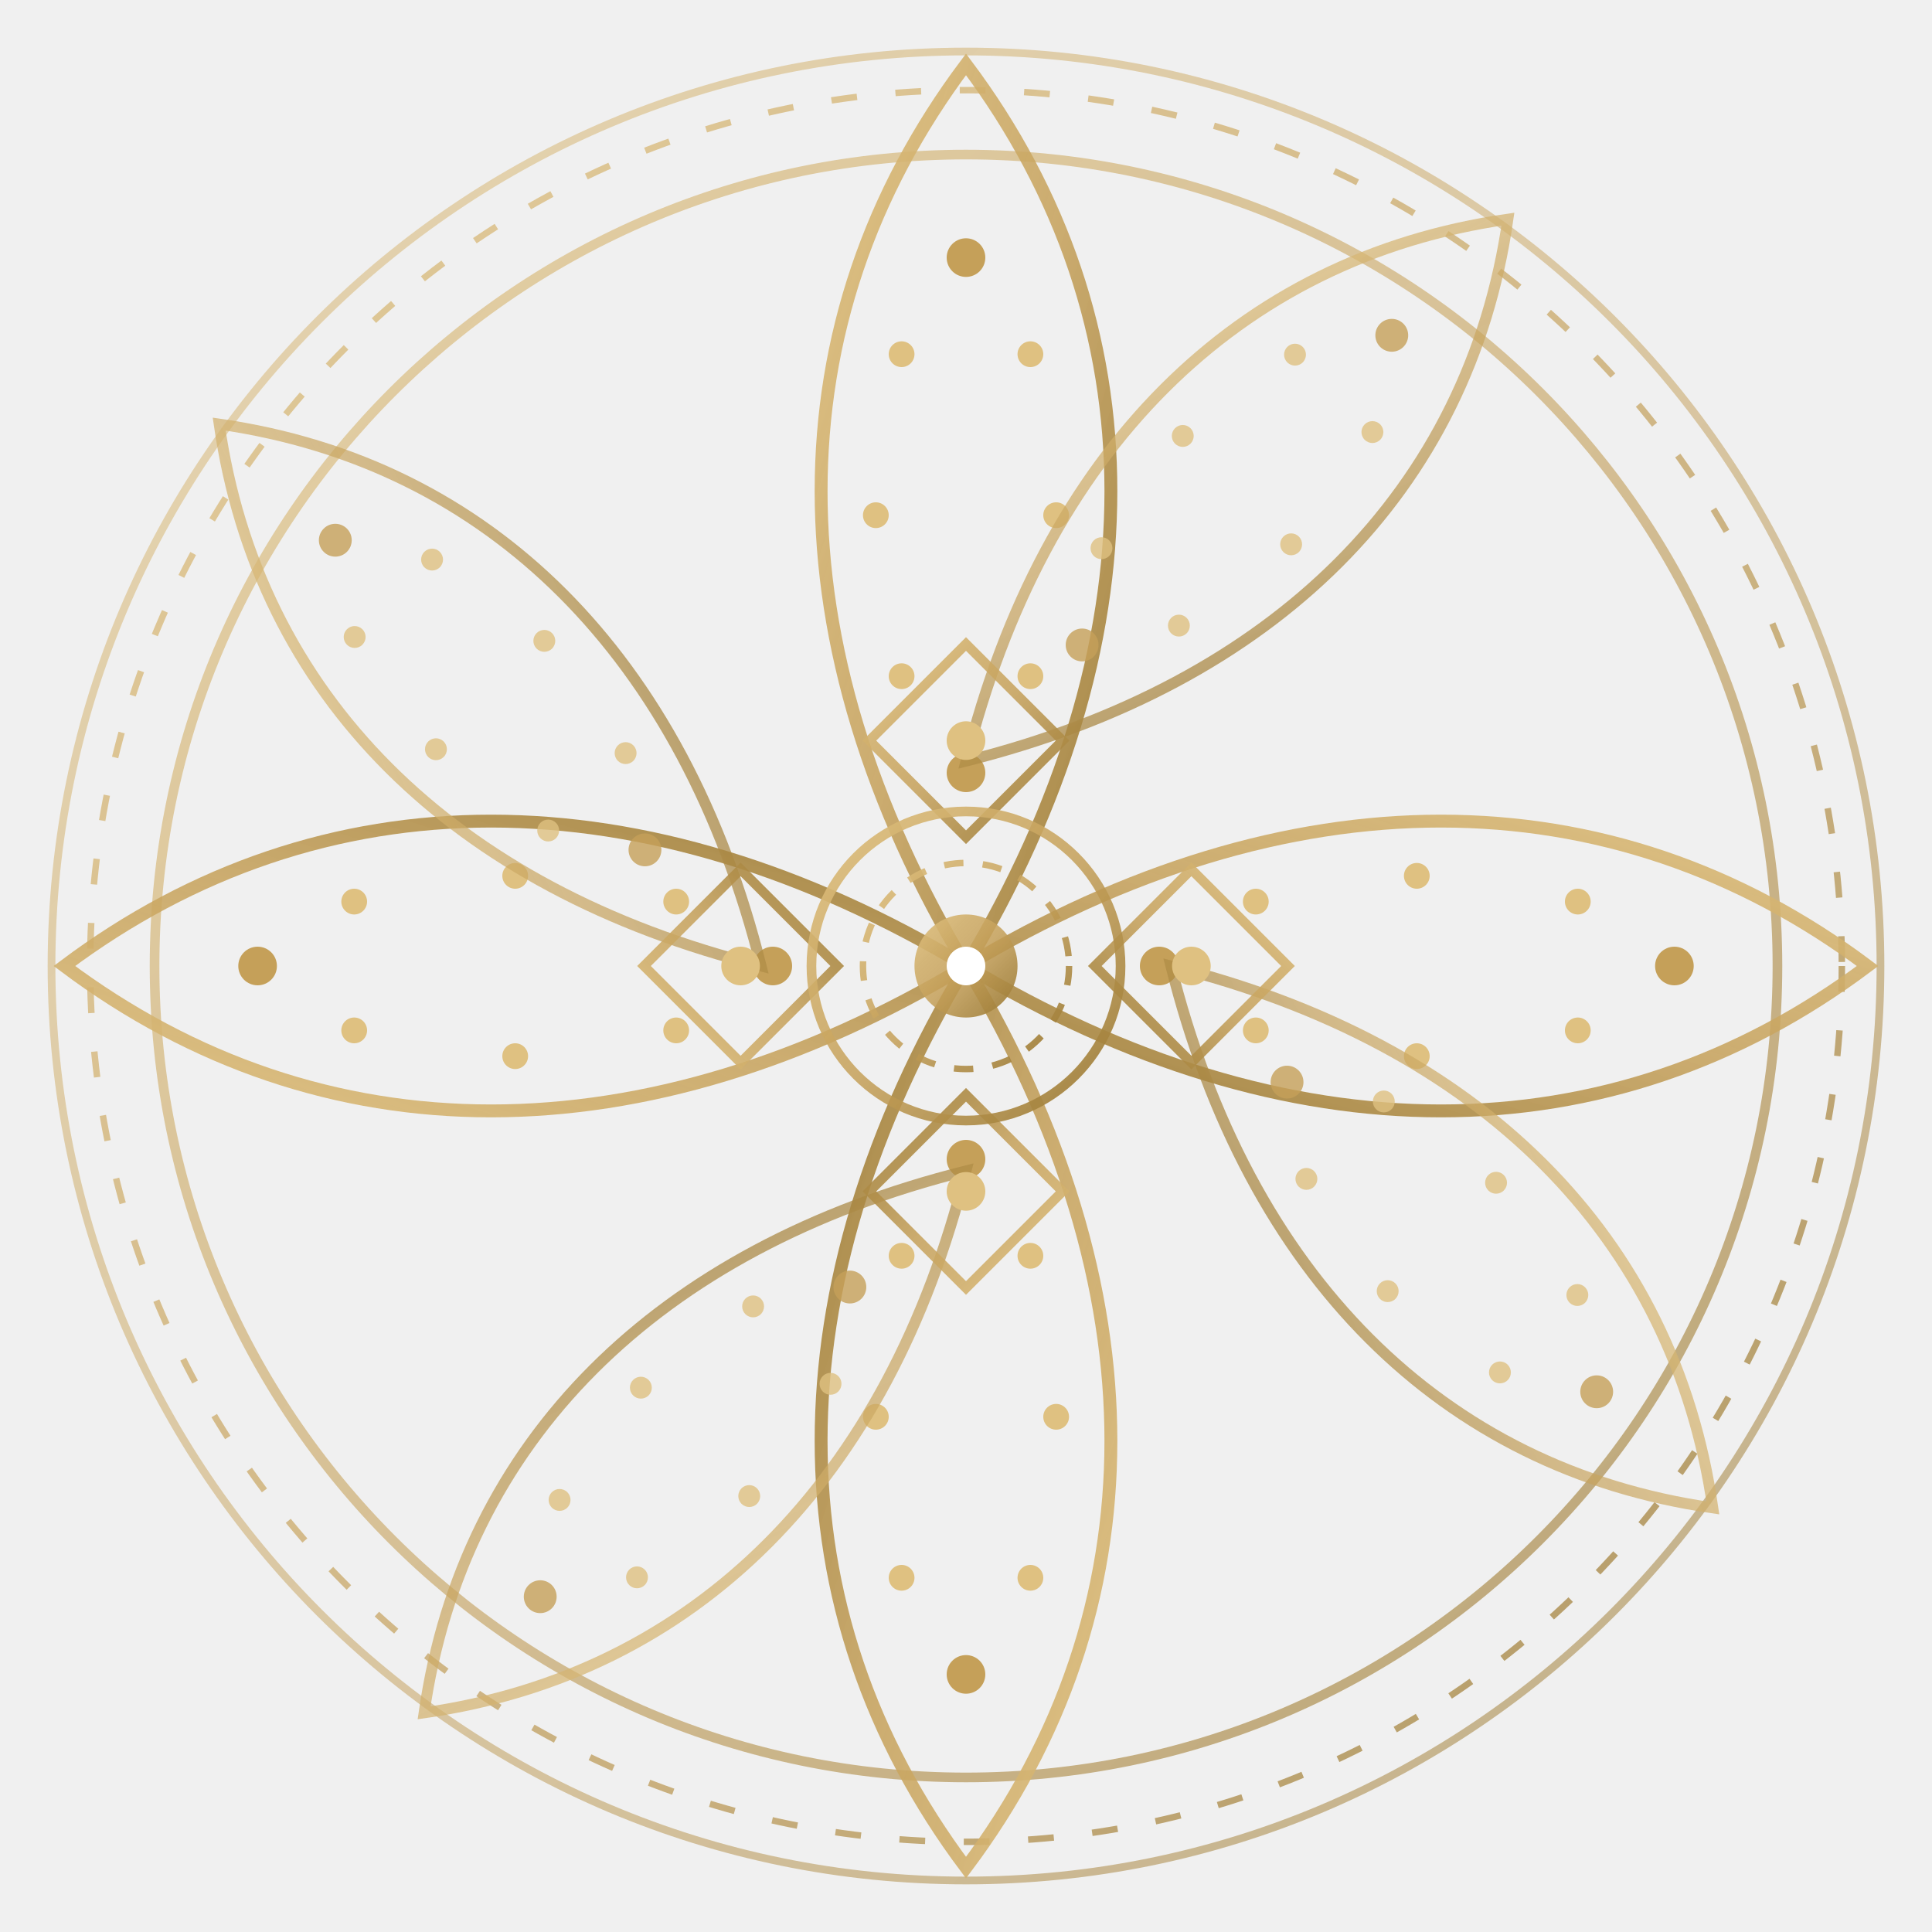
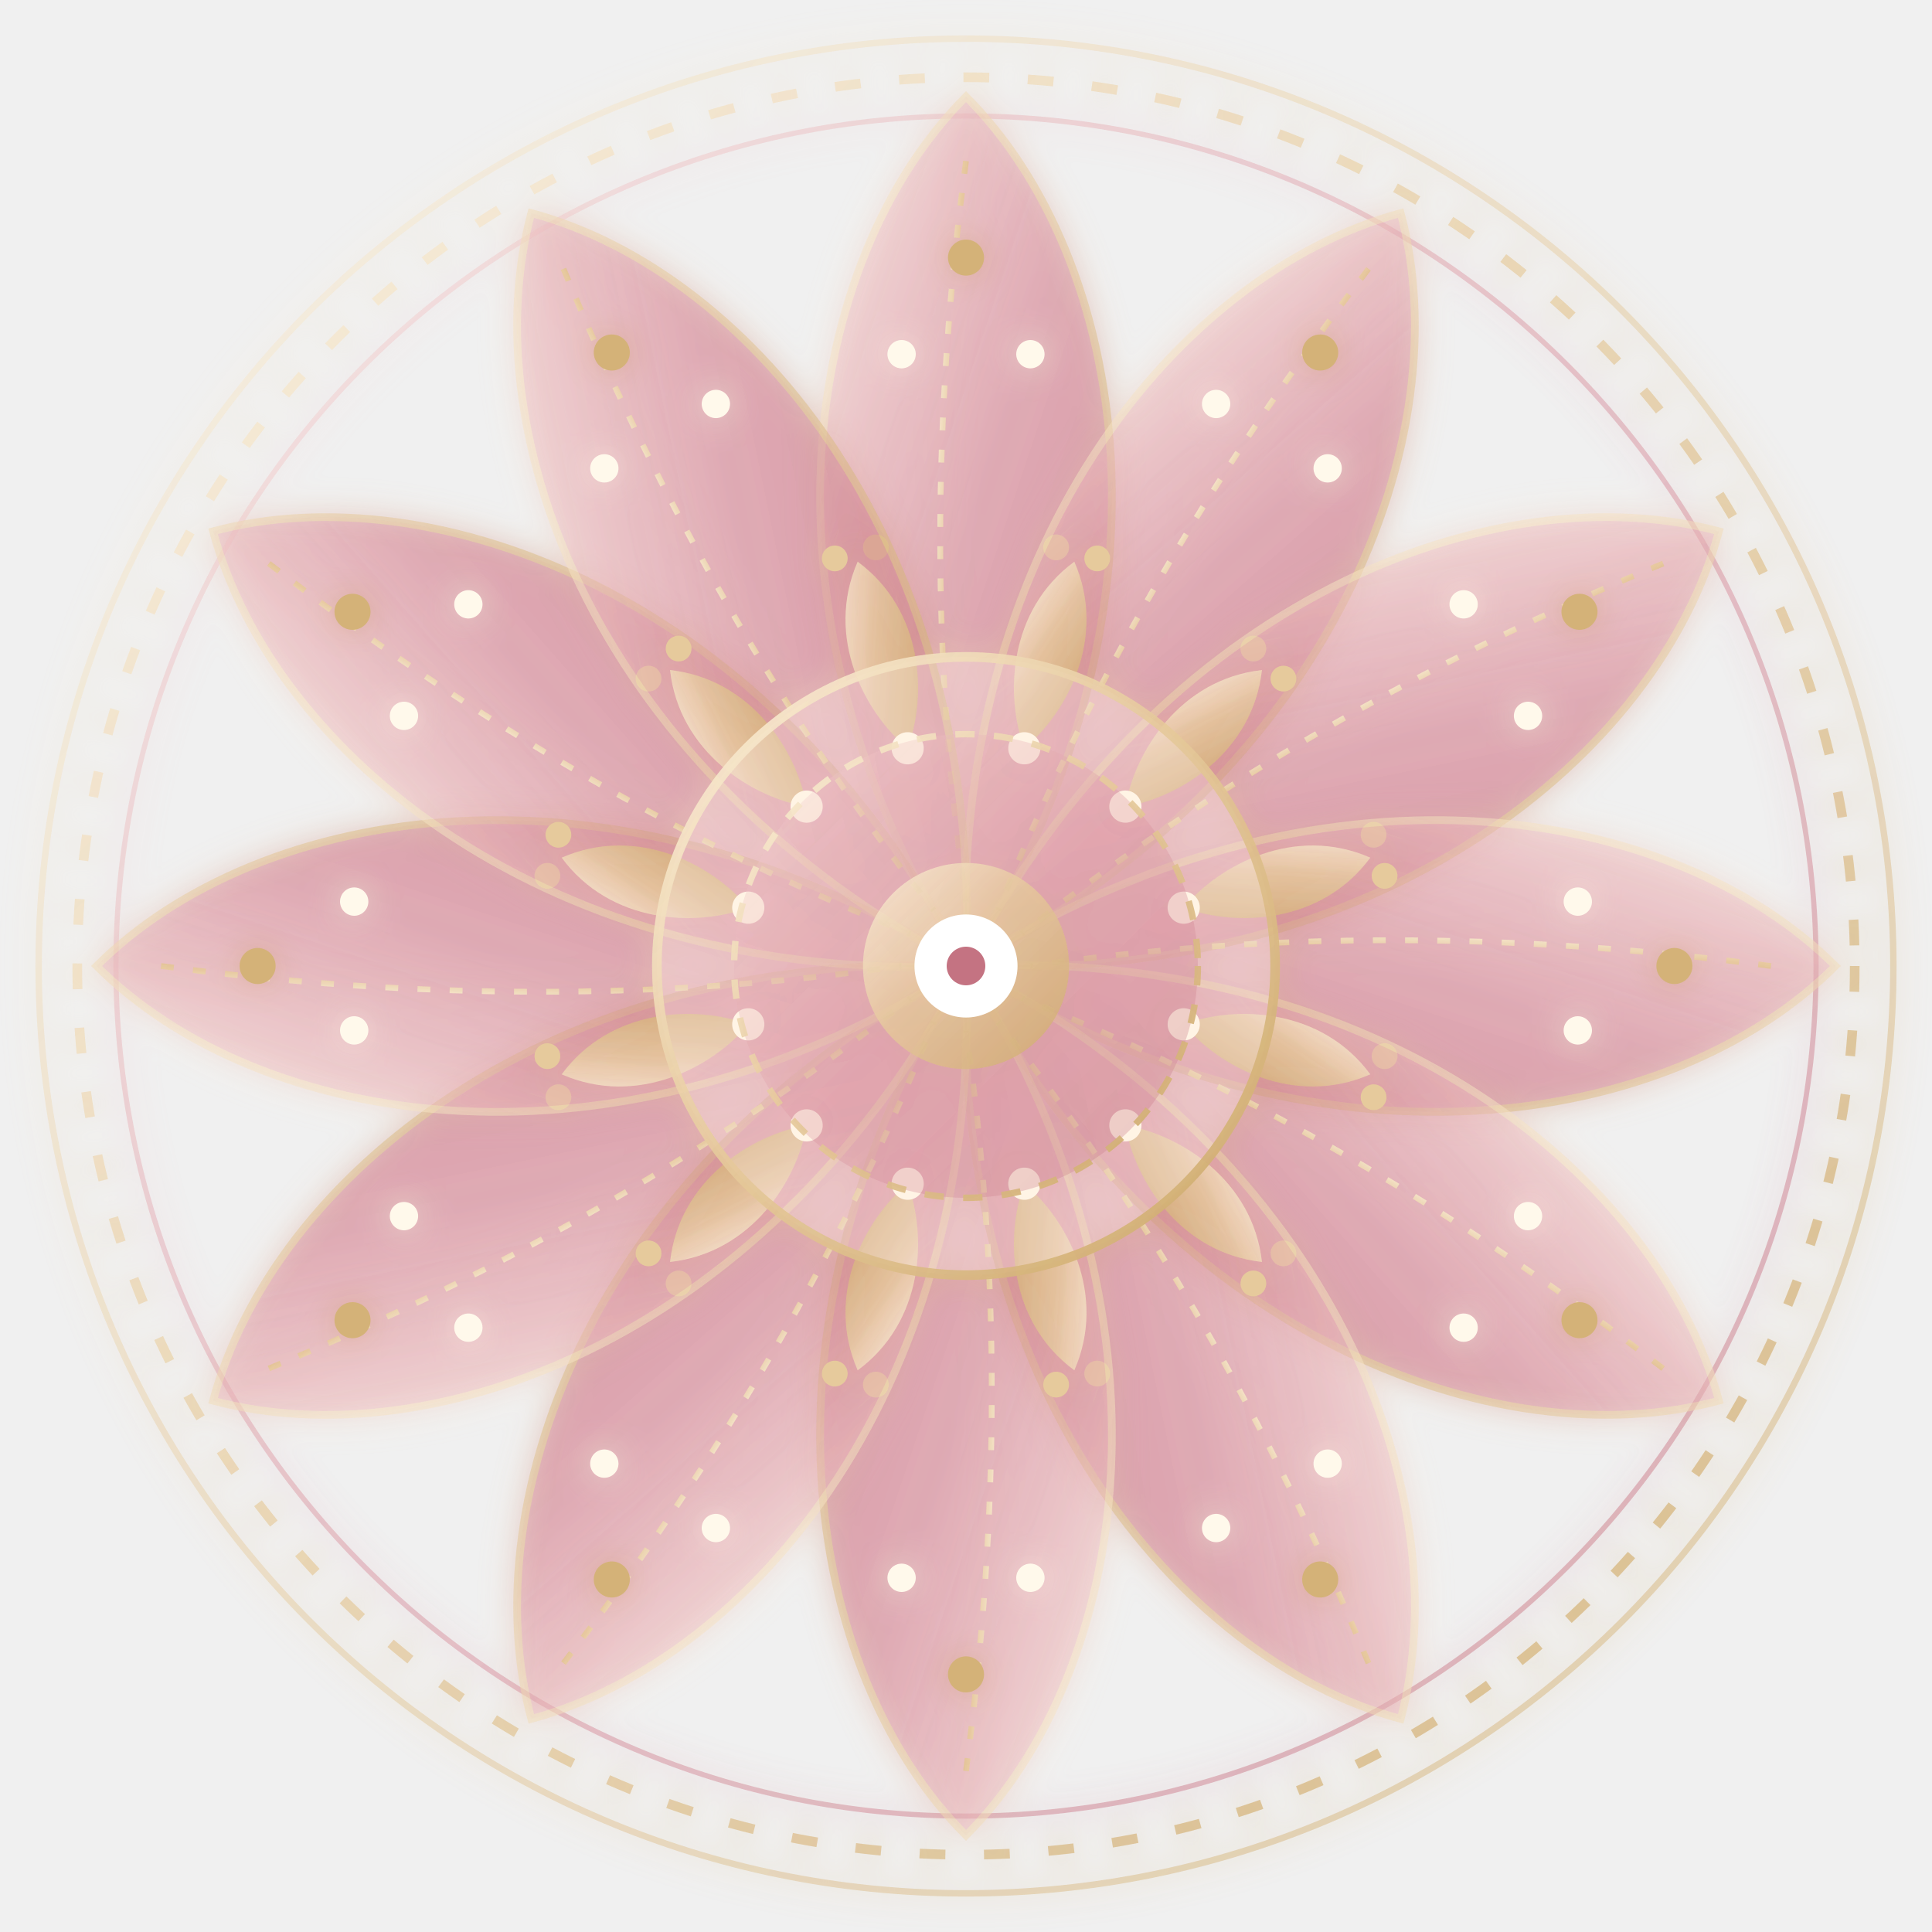
<svg xmlns="http://www.w3.org/2000/svg" viewBox="0 0 300 300" width="300" height="300">
  <defs>
-     <linearGradient id="goldBatik" x1="0%" y1="0%" x2="100%" y2="100%">
-       <stop offset="0%" stop-color="#dfc181" stop-opacity="0.95" />
-       <stop offset="50%" stop-color="#c5a059" stop-opacity="0.85" />
-       <stop offset="100%" stop-color="#987834" stop-opacity="0.95" />
+     <linearGradient id="champagneGold" x1="0%" y1="0%" x2="100%" y2="100%">
+       <stop offset="0%" stop-color="#fdf2de" stop-opacity="0.95" />
+       <stop offset="45%" stop-color="#e6ca9c" stop-opacity="0.9" />
+       <stop offset="85%" stop-color="#d4b278" stop-opacity="0.95" />
+       <stop offset="100%" stop-color="#b89354" stop-opacity="0.9" />
    </linearGradient>
-     <linearGradient id="goldGlow" x1="0%" y1="0%" x2="100%" y2="0%">
-       <stop offset="0%" stop-color="#f5e6be" stop-opacity="0.8" />
-       <stop offset="100%" stop-color="#c5a059" stop-opacity="0.3" />
+     <linearGradient id="rosePetalGrad" x1="0%" y1="0%" x2="100%" y2="100%">
+       <stop offset="0%" stop-color="#fae1dc" stop-opacity="0.85" />
+       <stop offset="50%" stop-color="#d88c9a" stop-opacity="0.75" />
+       <stop offset="100%" stop-color="#c47382" stop-opacity="0.85" />
    </linearGradient>
-     <g id="kawungPetal">
-       <path d="M 150 150 C 120 100 120 50 150 10 C 180 50 180 100 150 150 Z" fill="none" stroke="url(#goldBatik)" stroke-width="2" />
-       <line x1="150" y1="20" x2="150" y2="140" stroke="url(#goldBatik)" stroke-width="1" stroke-dasharray="2,3" />
-       <circle cx="140" cy="55" r="2" fill="#dfc181" />
-       <circle cx="160" cy="55" r="2" fill="#dfc181" />
-       <circle cx="136" cy="80" r="2" fill="#dfc181" />
-       <circle cx="164" cy="80" r="2" fill="#dfc181" />
-       <circle cx="140" cy="105" r="2" fill="#dfc181" />
-       <circle cx="160" cy="105" r="2" fill="#dfc181" />
-       <circle cx="150" cy="40" r="3" fill="#c5a059" />
-       <circle cx="150" cy="120" r="3" fill="#c5a059" />
+     <filter id="softFloralGlow" x="-20%" y="-20%" width="140%" height="140%">
+       <feGaussianBlur stdDeviation="2.5" result="glow" />
+       <feMerge>
+         <feMergeNode in="glow" />
+         <feMergeNode in="SourceGraphic" />
+       </feMerge>
+     </filter>
+     <g id="floralPetal">
+       <path d="M 150 150 C 115 95 125 40 150 15 C 175 40 185 95 150 150 Z" fill="url(#rosePetalGrad)" stroke="url(#champagneGold)" stroke-width="1.2" opacity="0.6" />
+       <path d="M 150 25 Q 142 85 150 140" fill="none" stroke="url(#champagneGold)" stroke-width="0.9" stroke-dasharray="2,3" />
+       <circle cx="140" cy="55" r="2.2" fill="#fff9eb" />
+       <circle cx="160" cy="55" r="2.2" fill="#fff9eb" />
+       <circle cx="136" cy="85" r="2" fill="#e6ca9c" />
+       <circle cx="164" cy="85" r="2" fill="#e6ca9c" />
+       <circle cx="150" cy="40" r="2.8" fill="#d4b278" />
    </g>
-     <g id="kawungDiamond">
-       <path d="M 150 100 L 165 115 L 150 130 L 135 115 Z" fill="none" stroke="url(#goldBatik)" stroke-width="1.5" />
-       <circle cx="150" cy="115" r="3" fill="#dfc181" />
+     <g id="floralBud">
+       <path d="M 150 85 C 142 95 145 108 150 115 C 155 108 158 95 150 85 Z" fill="url(#champagneGold)" opacity="0.85" />
+       <circle cx="150" cy="115" r="2.5" fill="#fff4e0" />
    </g>
  </defs>
-   <circle cx="150" cy="150" r="142" fill="none" stroke="url(#goldBatik)" stroke-width="1.2" opacity="0.6" />
-   <circle cx="150" cy="150" r="136" fill="none" stroke="url(#goldBatik)" stroke-width="1" stroke-dasharray="4,6" opacity="0.8" />
-   <circle cx="150" cy="150" r="126" fill="none" stroke="url(#goldBatik)" stroke-width="1.5" opacity="0.7" />
-   <use href="#kawungPetal" />
-   <use href="#kawungPetal" transform="rotate(90 150 150)" />
-   <use href="#kawungPetal" transform="rotate(180 150 150)" />
-   <use href="#kawungPetal" transform="rotate(270 150 150)" />
-   <use href="#kawungPetal" transform="rotate(45 150 150) scale(0.85)" transform-origin="150 150" opacity="0.8" />
-   <use href="#kawungPetal" transform="rotate(135 150 150) scale(0.85)" transform-origin="150 150" opacity="0.8" />
-   <use href="#kawungPetal" transform="rotate(225 150 150) scale(0.85)" transform-origin="150 150" opacity="0.8" />
-   <use href="#kawungPetal" transform="rotate(315 150 150) scale(0.85)" transform-origin="150 150" opacity="0.8" />
-   <use href="#kawungDiamond" />
-   <use href="#kawungDiamond" transform="rotate(90 150 150)" />
-   <use href="#kawungDiamond" transform="rotate(180 150 150)" />
-   <use href="#kawungDiamond" transform="rotate(270 150 150)" />
-   <circle cx="150" cy="150" r="24" fill="none" stroke="url(#goldBatik)" stroke-width="1.5" />
-   <circle cx="150" cy="150" r="16" fill="none" stroke="url(#goldBatik)" stroke-width="1" stroke-dasharray="3,3" />
-   <circle cx="150" cy="150" r="8" fill="url(#goldBatik)" />
-   <circle cx="150" cy="150" r="3" fill="#ffffff" />
+   <g filter="url(#softFloralGlow)">
+     <circle cx="150" cy="150" r="144" fill="none" stroke="url(#champagneGold)" stroke-width="1" opacity="0.5" />
+     <circle cx="150" cy="150" r="138" fill="none" stroke="url(#champagneGold)" stroke-width="1.5" stroke-dasharray="4,6" opacity="0.75" />
+     <circle cx="150" cy="150" r="132" fill="none" stroke="url(#rosePetalGrad)" stroke-width="0.8" opacity="0.6" />
+     <use href="#floralPetal" transform="rotate(0 150 150)" />
+     <use href="#floralPetal" transform="rotate(30 150 150)" />
+     <use href="#floralPetal" transform="rotate(60 150 150)" />
+     <use href="#floralPetal" transform="rotate(90 150 150)" />
+     <use href="#floralPetal" transform="rotate(120 150 150)" />
+     <use href="#floralPetal" transform="rotate(150 150 150)" />
+     <use href="#floralPetal" transform="rotate(180 150 150)" />
+     <use href="#floralPetal" transform="rotate(210 150 150)" />
+     <use href="#floralPetal" transform="rotate(240 150 150)" />
+     <use href="#floralPetal" transform="rotate(270 150 150)" />
+     <use href="#floralPetal" transform="rotate(300 150 150)" />
+     <use href="#floralPetal" transform="rotate(330 150 150)" />
+     <use href="#floralBud" transform="rotate(15 150 150)" />
+     <use href="#floralBud" transform="rotate(45 150 150)" />
+     <use href="#floralBud" transform="rotate(75 150 150)" />
+     <use href="#floralBud" transform="rotate(105 150 150)" />
+     <use href="#floralBud" transform="rotate(135 150 150)" />
+     <use href="#floralBud" transform="rotate(165 150 150)" />
+     <use href="#floralBud" transform="rotate(195 150 150)" />
+     <use href="#floralBud" transform="rotate(225 150 150)" />
+     <use href="#floralBud" transform="rotate(255 150 150)" />
+     <use href="#floralBud" transform="rotate(285 150 150)" />
+     <use href="#floralBud" transform="rotate(315 150 150)" />
+     <use href="#floralBud" transform="rotate(345 150 150)" />
+     <circle cx="150" cy="150" r="48" fill="#fff5f2" fill-opacity="0.3" stroke="url(#champagneGold)" stroke-width="1.5" />
+     <circle cx="150" cy="150" r="36" fill="url(#rosePetalGrad)" fill-opacity="0.4" stroke="url(#champagneGold)" stroke-width="1" stroke-dasharray="3,3" />
+     <circle cx="150" cy="150" r="16" fill="url(#champagneGold)" opacity="0.85" />
+     <circle cx="150" cy="150" r="8" fill="#ffffff" />
+     <circle cx="150" cy="150" r="3" fill="#c47382" />
+   </g>
</svg>
